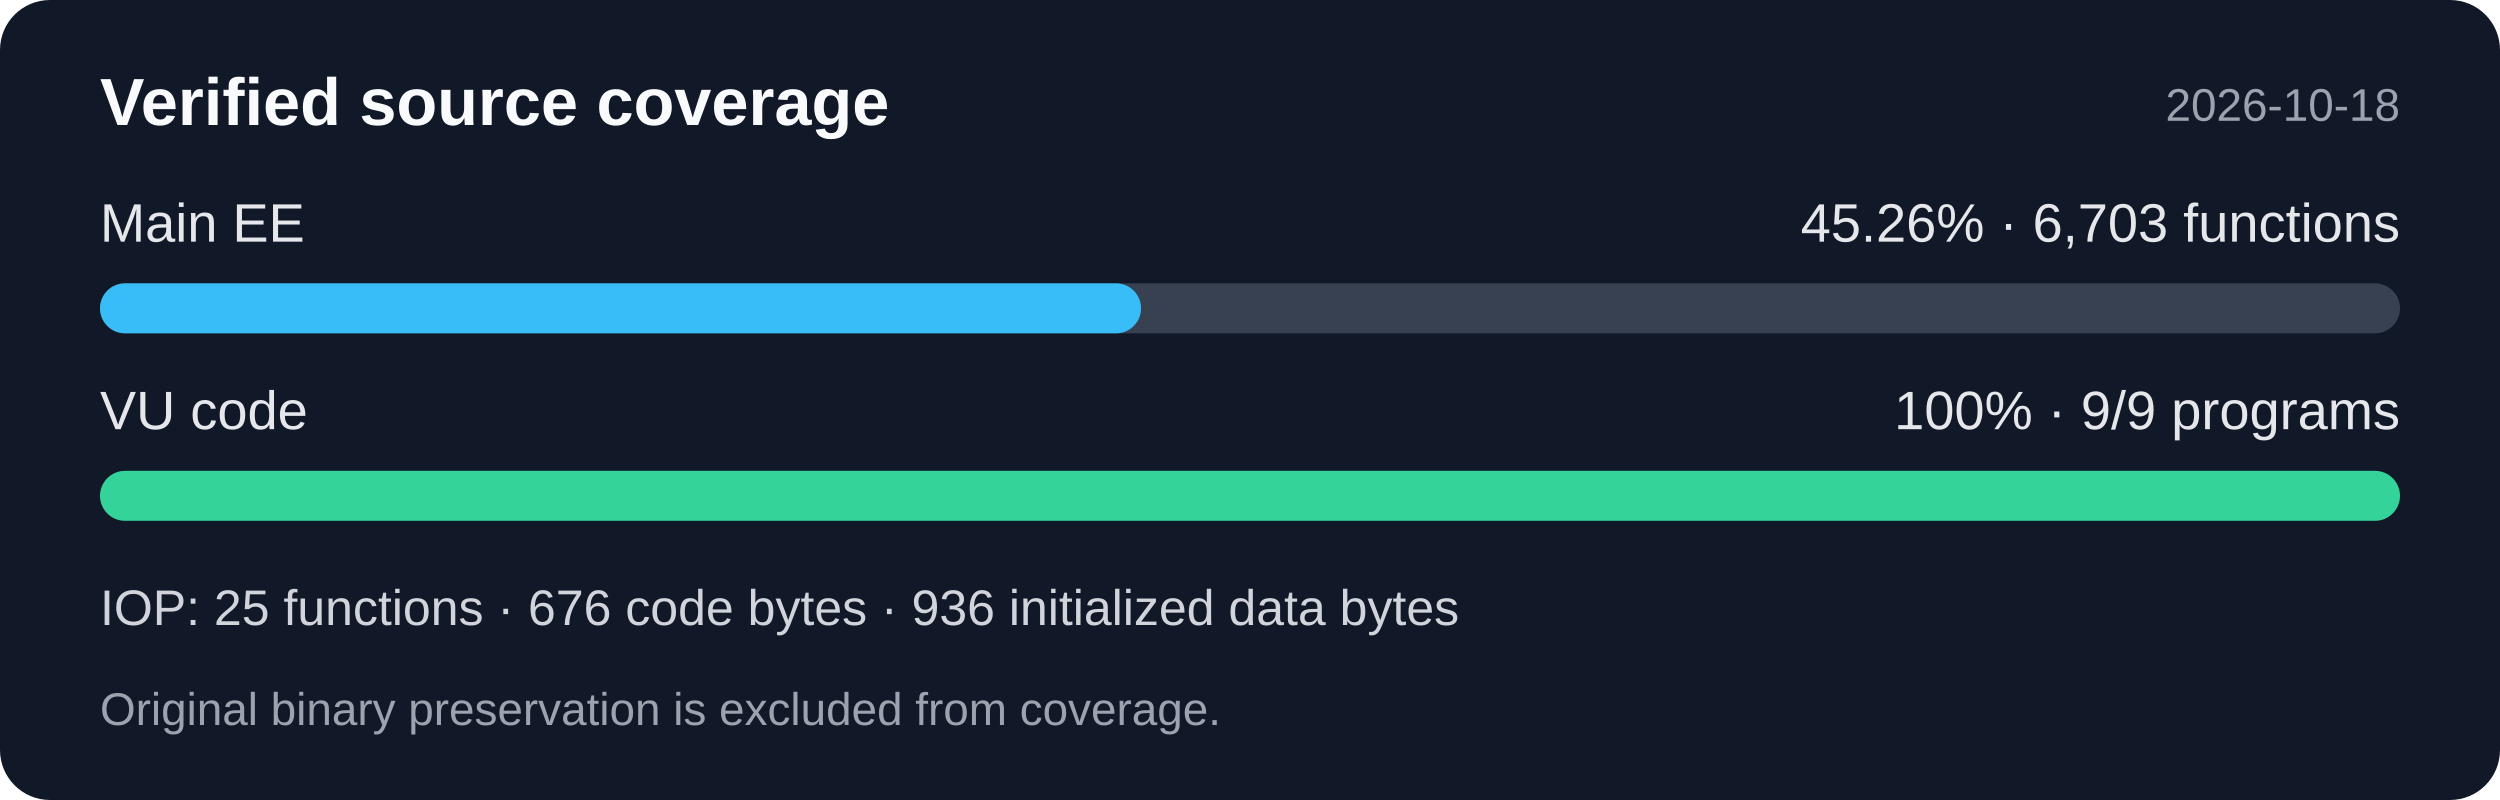
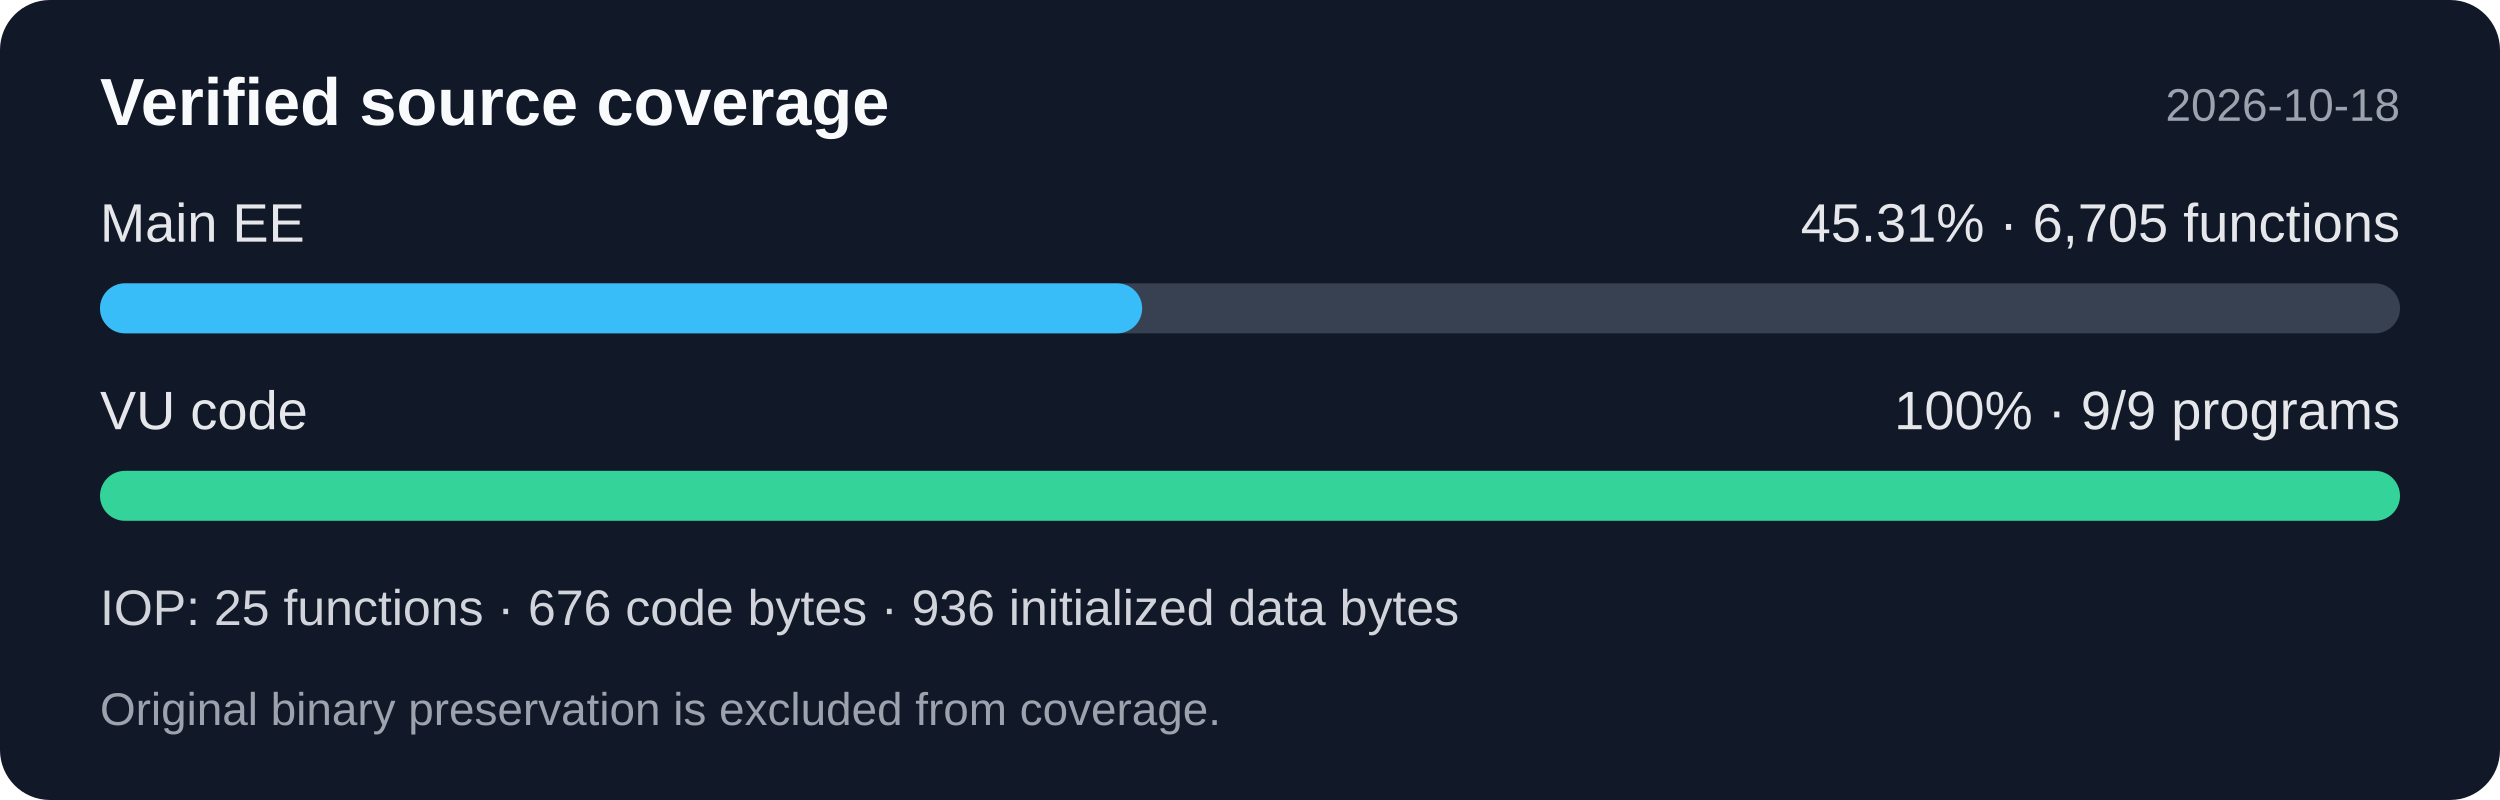
<svg xmlns="http://www.w3.org/2000/svg" width="600" height="192" viewBox="0 0 600 192" role="img" aria-labelledby="title desc">
  <rect width="600" height="192" rx="12" fill="#111827" />
  <g font-family="Segoe UI,Arial,sans-serif">
    <text x="24" y="30" fill="#f9fafb" font-size="16" font-weight="600">Verified source coverage</text>
    <text x="576" y="29" fill="#9ca3af" font-size="11" text-anchor="end">2026-10-18</text>
    <text x="24" y="58" fill="#e5e7eb" font-size="13">Main EE</text>
-     <text x="576" y="58" fill="#e5e7eb" font-size="13" text-anchor="end">45.26% · 6,703 functions</text>
+     <text x="576" y="58" fill="#e5e7eb" font-size="13" text-anchor="end">45.31% · 6,705 functions</text>
    <rect x="24" y="68" width="552" height="12" rx="6" fill="#374151" />
-     <rect x="24" y="68" width="249.85" height="12" rx="6" fill="#38bdf8" />
+     <rect x="24" y="68" width="250.121" height="12" rx="6" fill="#38bdf8" />
    <text x="24" y="103" fill="#e5e7eb" font-size="13">VU code</text>
    <text x="576" y="103" fill="#e5e7eb" font-size="13" text-anchor="end">100% · 9/9 programs</text>
    <rect x="24" y="113" width="552" height="12" rx="6" fill="#34d399" />
    <text x="24" y="150" fill="#d1d5db" font-size="12">IOP: 25 functions · 676 code bytes · 936 initialized data bytes</text>
    <text x="24" y="174" fill="#9ca3af" font-size="11">Original binary preservation is excluded from coverage.</text>
  </g>
</svg>
